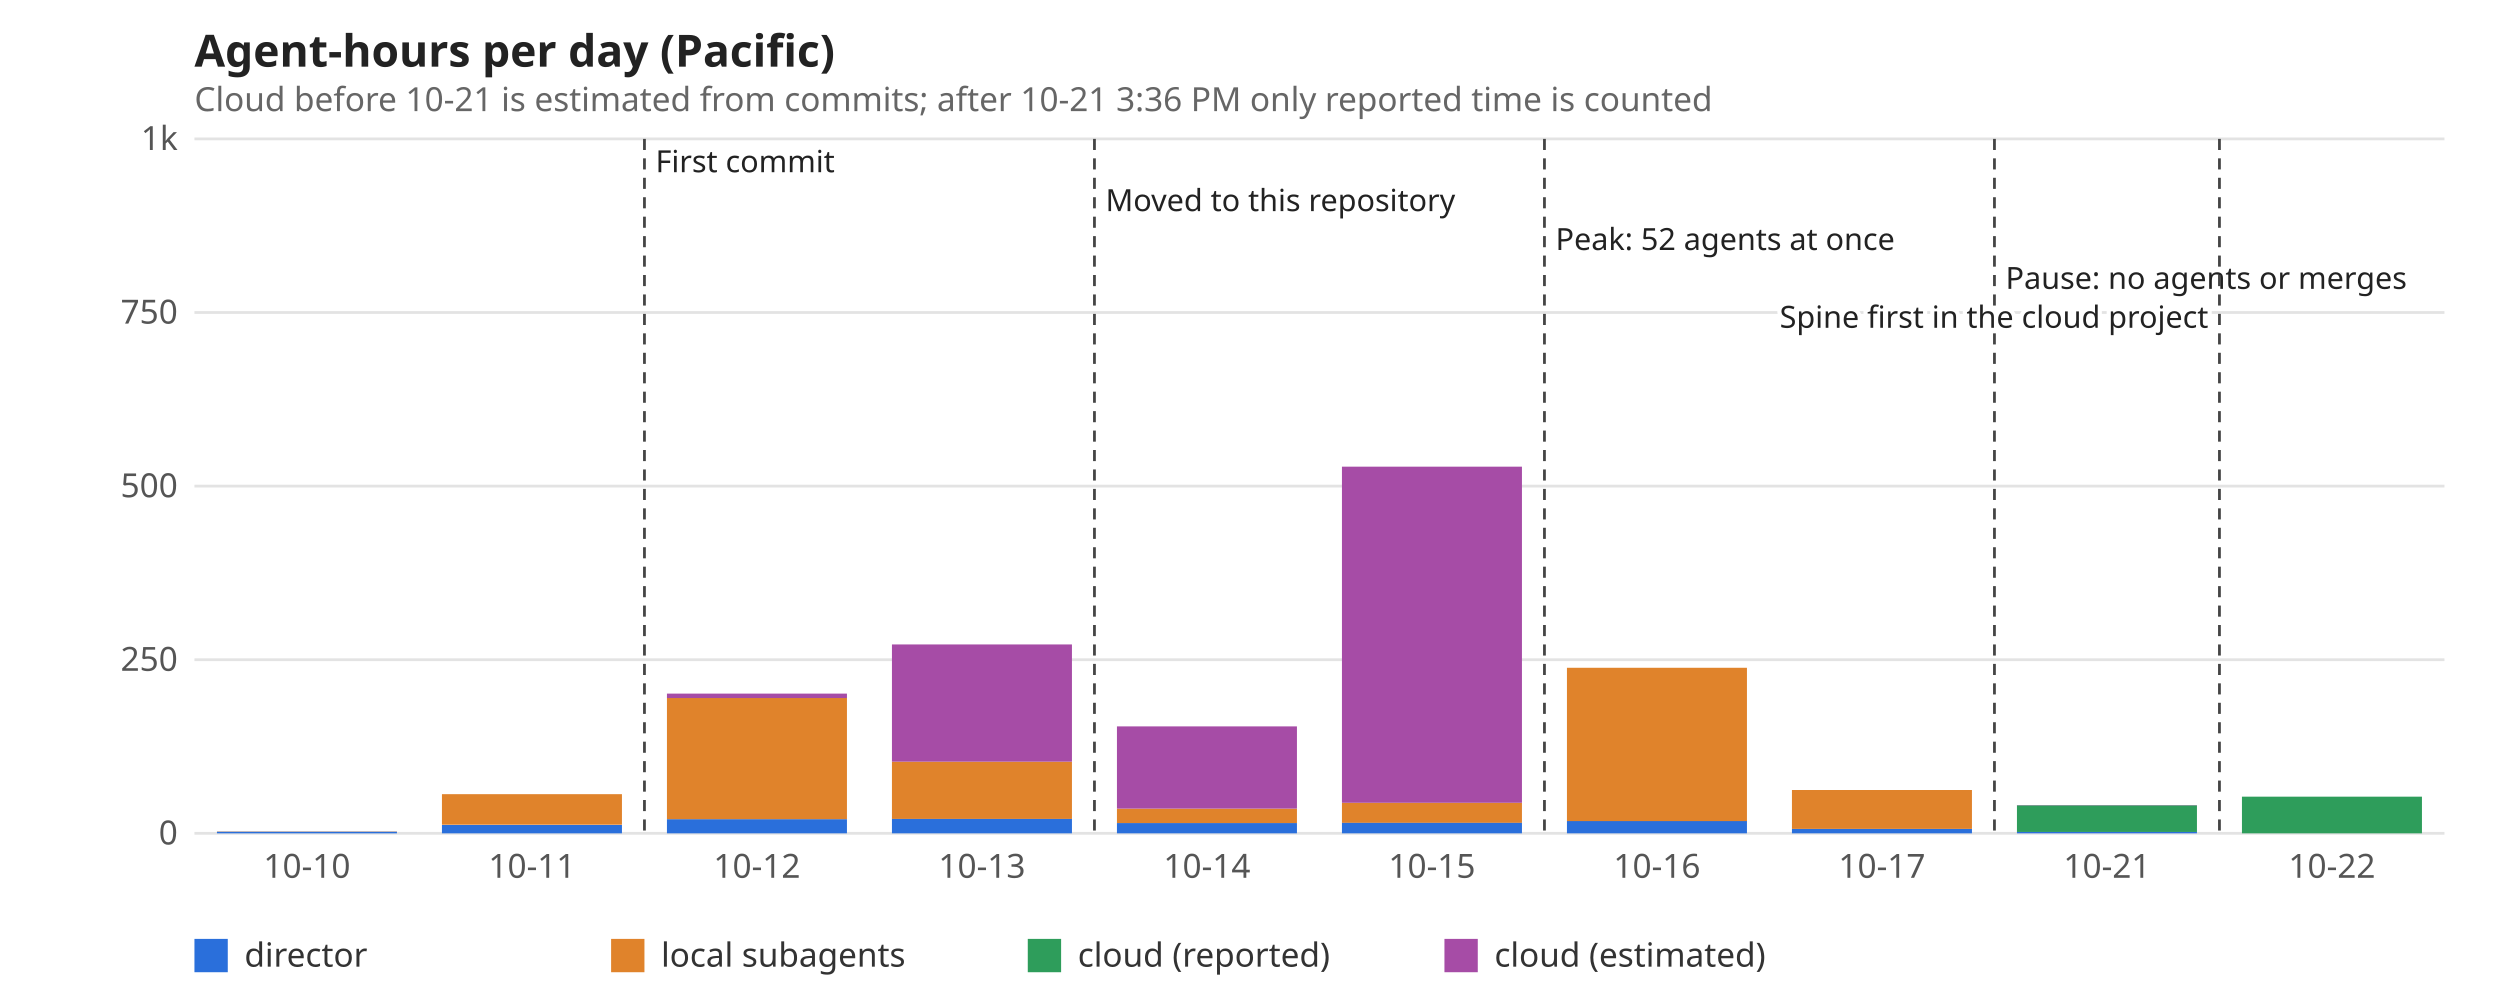
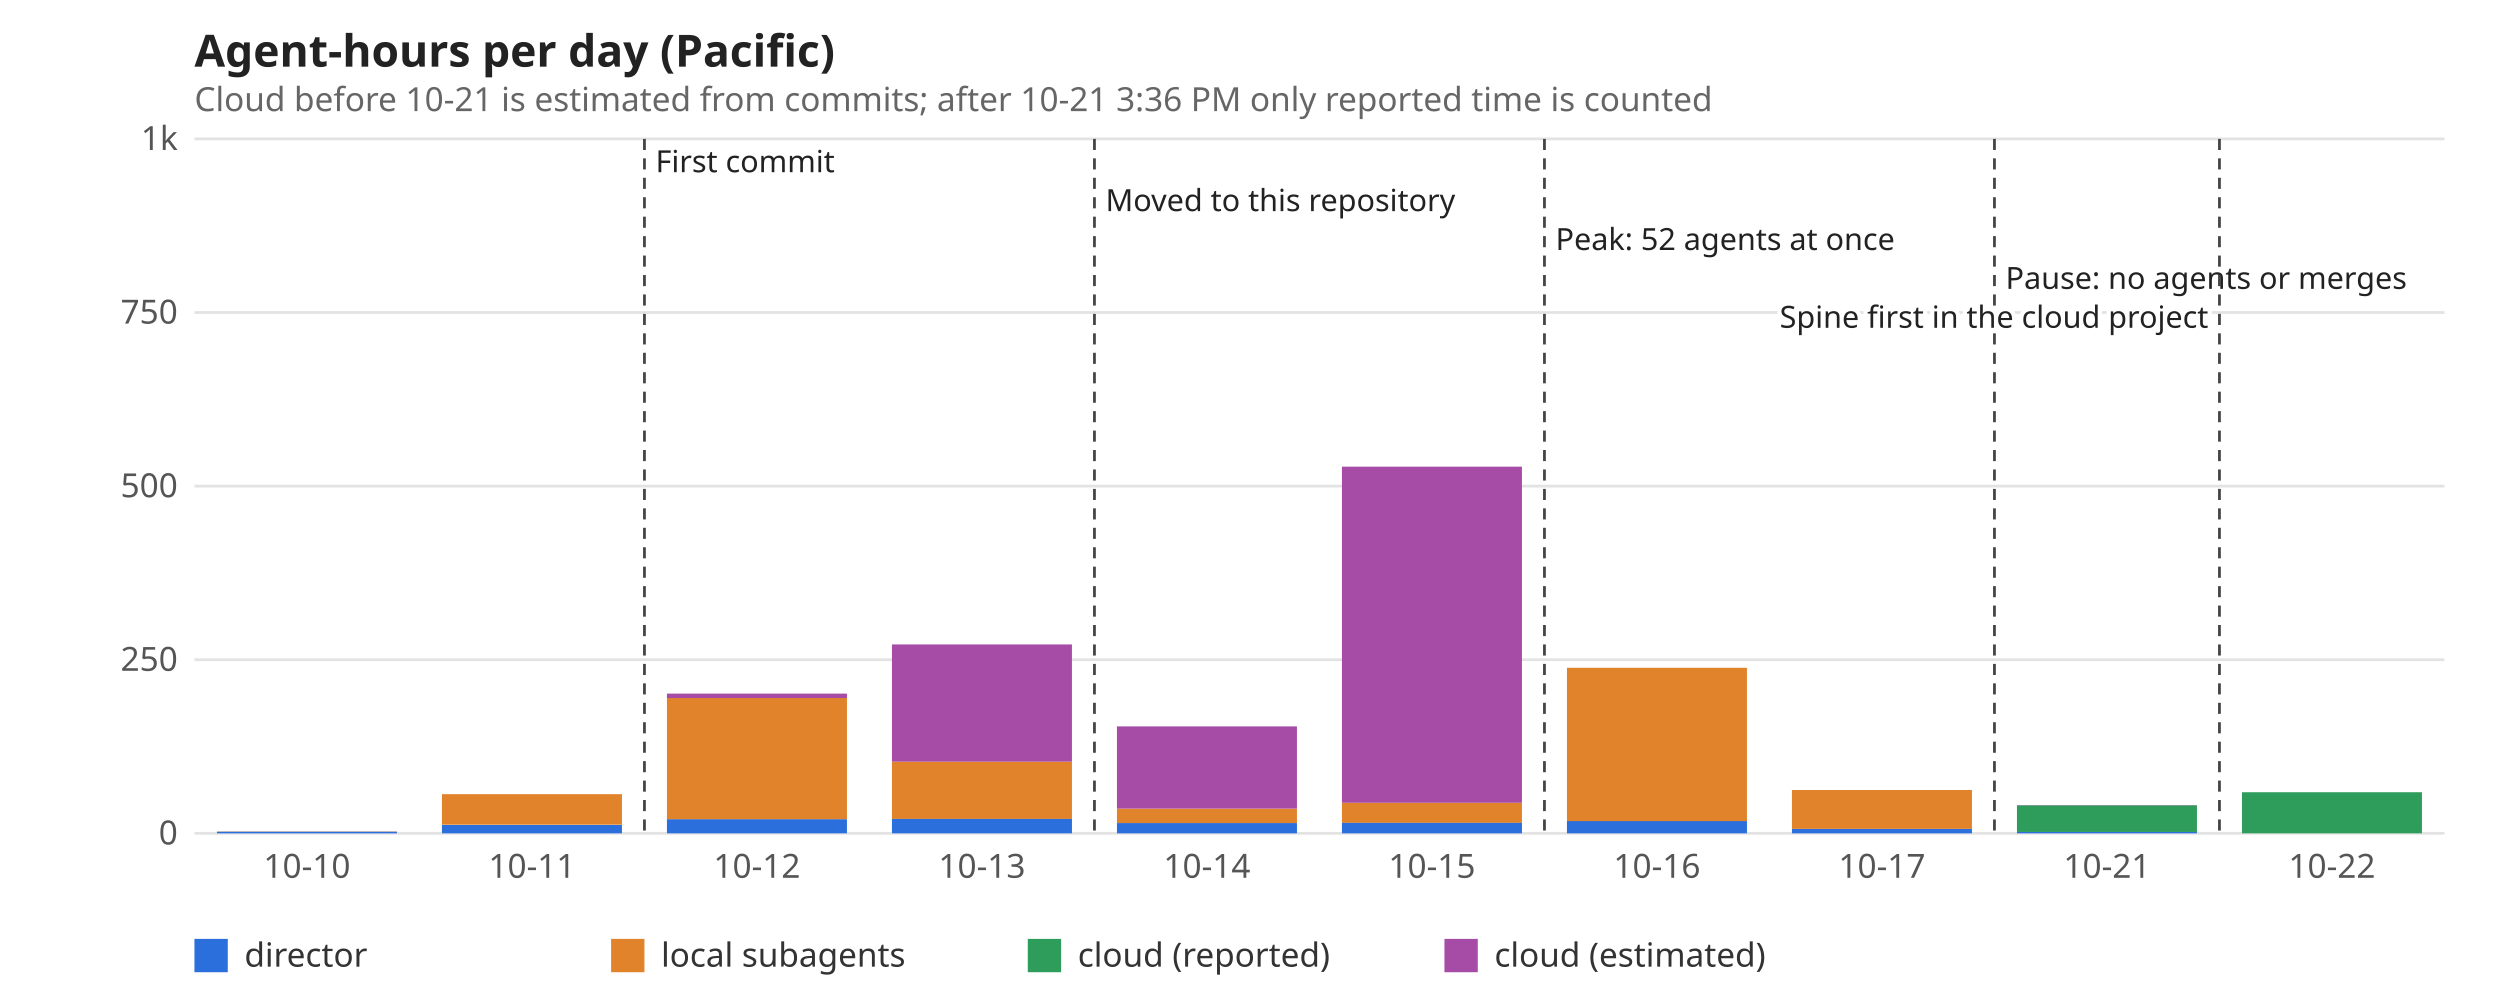
<svg xmlns="http://www.w3.org/2000/svg" viewBox="0 0 900 360" width="900" height="360" font-family="sans-serif" font-size="12">
  <rect width="900" height="360" fill="#fff" />
  <text x="70" y="24" font-size="16" font-weight="bold" fill="#222">Agent-hours per day (Pacific)</text>
  <text x="70" y="40" fill="#666">Cloud before 10-21 is estimated from commits; after 10-21 3:36 PM only reported time is counted</text>
  <line x1="70" x2="880" y1="300.0" y2="300.0" stroke="#e3e3e3" />
  <text x="64" y="304.0" text-anchor="end" fill="#555">0</text>
  <line x1="70" x2="880" y1="237.5" y2="237.5" stroke="#e3e3e3" />
  <text x="64" y="241.5" text-anchor="end" fill="#555">250</text>
  <line x1="70" x2="880" y1="175.0" y2="175.0" stroke="#e3e3e3" />
  <text x="64" y="179.0" text-anchor="end" fill="#555">500</text>
  <line x1="70" x2="880" y1="112.5" y2="112.5" stroke="#e3e3e3" />
  <text x="64" y="116.5" text-anchor="end" fill="#555">750</text>
  <line x1="70" x2="880" y1="50.0" y2="50.0" stroke="#e3e3e3" />
  <text x="64" y="54.0" text-anchor="end" fill="#555">1k</text>
  <text x="110.5" y="316" text-anchor="middle" fill="#555">10-10</text>
  <text x="191.5" y="316" text-anchor="middle" fill="#555">10-11</text>
  <text x="272.5" y="316" text-anchor="middle" fill="#555">10-12</text>
  <text x="353.5" y="316" text-anchor="middle" fill="#555">10-13</text>
  <text x="434.5" y="316" text-anchor="middle" fill="#555">10-14</text>
  <text x="515.5" y="316" text-anchor="middle" fill="#555">10-15</text>
  <text x="596.5" y="316" text-anchor="middle" fill="#555">10-16</text>
  <text x="677.5" y="316" text-anchor="middle" fill="#555">10-17</text>
  <text x="758.5" y="316" text-anchor="middle" fill="#555">10-21</text>
  <text x="839.5" y="316" text-anchor="middle" fill="#555">10-22</text>
  <rect x="78.1" y="299.4" width="64.8" height="0.6" fill="#2a6fdb" />
  <rect x="159.1" y="297.0" width="64.8" height="3.0" fill="#2a6fdb" />
  <rect x="240.1" y="294.9" width="64.8" height="5.1" fill="#2a6fdb" />
  <rect x="321.1" y="294.7" width="64.8" height="5.3" fill="#2a6fdb" />
  <rect x="402.1" y="296.3" width="64.8" height="3.7" fill="#2a6fdb" />
  <rect x="483.1" y="296.1" width="64.8" height="3.9" fill="#2a6fdb" />
  <rect x="564.1" y="295.5" width="64.8" height="4.5" fill="#2a6fdb" />
  <rect x="645.1" y="298.4" width="64.8" height="1.6" fill="#2a6fdb" />
  <rect x="726.1" y="299.4" width="64.8" height="0.6" fill="#2a6fdb" />
  <rect x="807.1" y="300.0" width="64.8" height="0.0" fill="#2a6fdb" />
  <rect x="78.1" y="299.3" width="64.8" height="0.1" fill="#e0832b" />
  <rect x="159.1" y="285.9" width="64.8" height="11.0" fill="#e0832b" />
  <rect x="240.1" y="251.2" width="64.8" height="43.7" fill="#e0832b" />
  <rect x="321.1" y="274.2" width="64.8" height="20.6" fill="#e0832b" />
  <rect x="402.1" y="291.1" width="64.8" height="5.2" fill="#e0832b" />
  <rect x="483.1" y="289.0" width="64.8" height="7.2" fill="#e0832b" />
  <rect x="564.1" y="240.4" width="64.8" height="55.2" fill="#e0832b" />
  <rect x="645.1" y="284.4" width="64.8" height="14.0" fill="#e0832b" />
  <rect x="726.1" y="299.4" width="64.8" height="0.0" fill="#e0832b" />
  <rect x="726.1" y="289.9" width="64.8" height="9.6" fill="#2e9d5b" />
-   <rect x="807.1" y="286.8" width="64.8" height="13.2" fill="#2e9d5b" />
+   <rect x="807.1" y="285.2" width="64.8" height="14.8" fill="#2e9d5b" />
  <rect x="240.1" y="249.7" width="64.8" height="1.6" fill="#a64ca6" />
  <rect x="321.1" y="232.0" width="64.8" height="42.2" fill="#a64ca6" />
  <rect x="402.1" y="261.5" width="64.8" height="29.6" fill="#a64ca6" />
  <rect x="483.1" y="168.0" width="64.8" height="121.0" fill="#a64ca6" />
  <rect x="726.1" y="289.8" width="64.8" height="0.1" fill="#a64ca6" />
  <line x1="232.0" x2="232.0" y1="50" y2="300" stroke="#444" stroke-dasharray="4 3" />
  <text x="236.0" y="62" text-anchor="start" font-size="11" fill="#222" stroke="#fff" stroke-width="3" paint-order="stroke">First commit</text>
  <line x1="394.0" x2="394.0" y1="50" y2="300" stroke="#444" stroke-dasharray="4 3" />
  <text x="398.0" y="76" text-anchor="start" font-size="11" fill="#222" stroke="#fff" stroke-width="3" paint-order="stroke">Moved to this repository</text>
  <line x1="556.0" x2="556.0" y1="50" y2="300" stroke="#444" stroke-dasharray="4 3" />
  <text x="560.0" y="90" text-anchor="start" font-size="11" fill="#222" stroke="#fff" stroke-width="3" paint-order="stroke">Peak: 52 agents at once</text>
  <line x1="718.0" x2="718.0" y1="50" y2="300" stroke="#444" stroke-dasharray="4 3" />
  <text x="722.0" y="104" text-anchor="start" font-size="11" fill="#222" stroke="#fff" stroke-width="3" paint-order="stroke">Pause: no agents or merges</text>
  <line x1="799.0" x2="799.0" y1="50" y2="300" stroke="#444" stroke-dasharray="4 3" />
  <text x="795.0" y="118" text-anchor="end" font-size="11" fill="#222" stroke="#fff" stroke-width="3" paint-order="stroke">Spine first in the cloud project</text>
  <rect x="70" y="338" width="12" height="12" fill="#2a6fdb" />
  <text x="88" y="348" fill="#333">director</text>
  <rect x="220" y="338" width="12" height="12" fill="#e0832b" />
  <text x="238" y="348" fill="#333">local subagents</text>
  <rect x="370" y="338" width="12" height="12" fill="#2e9d5b" />
  <text x="388" y="348" fill="#333">cloud (reported)</text>
  <rect x="520" y="338" width="12" height="12" fill="#a64ca6" />
  <text x="538" y="348" fill="#333">cloud (estimated)</text>
</svg>
